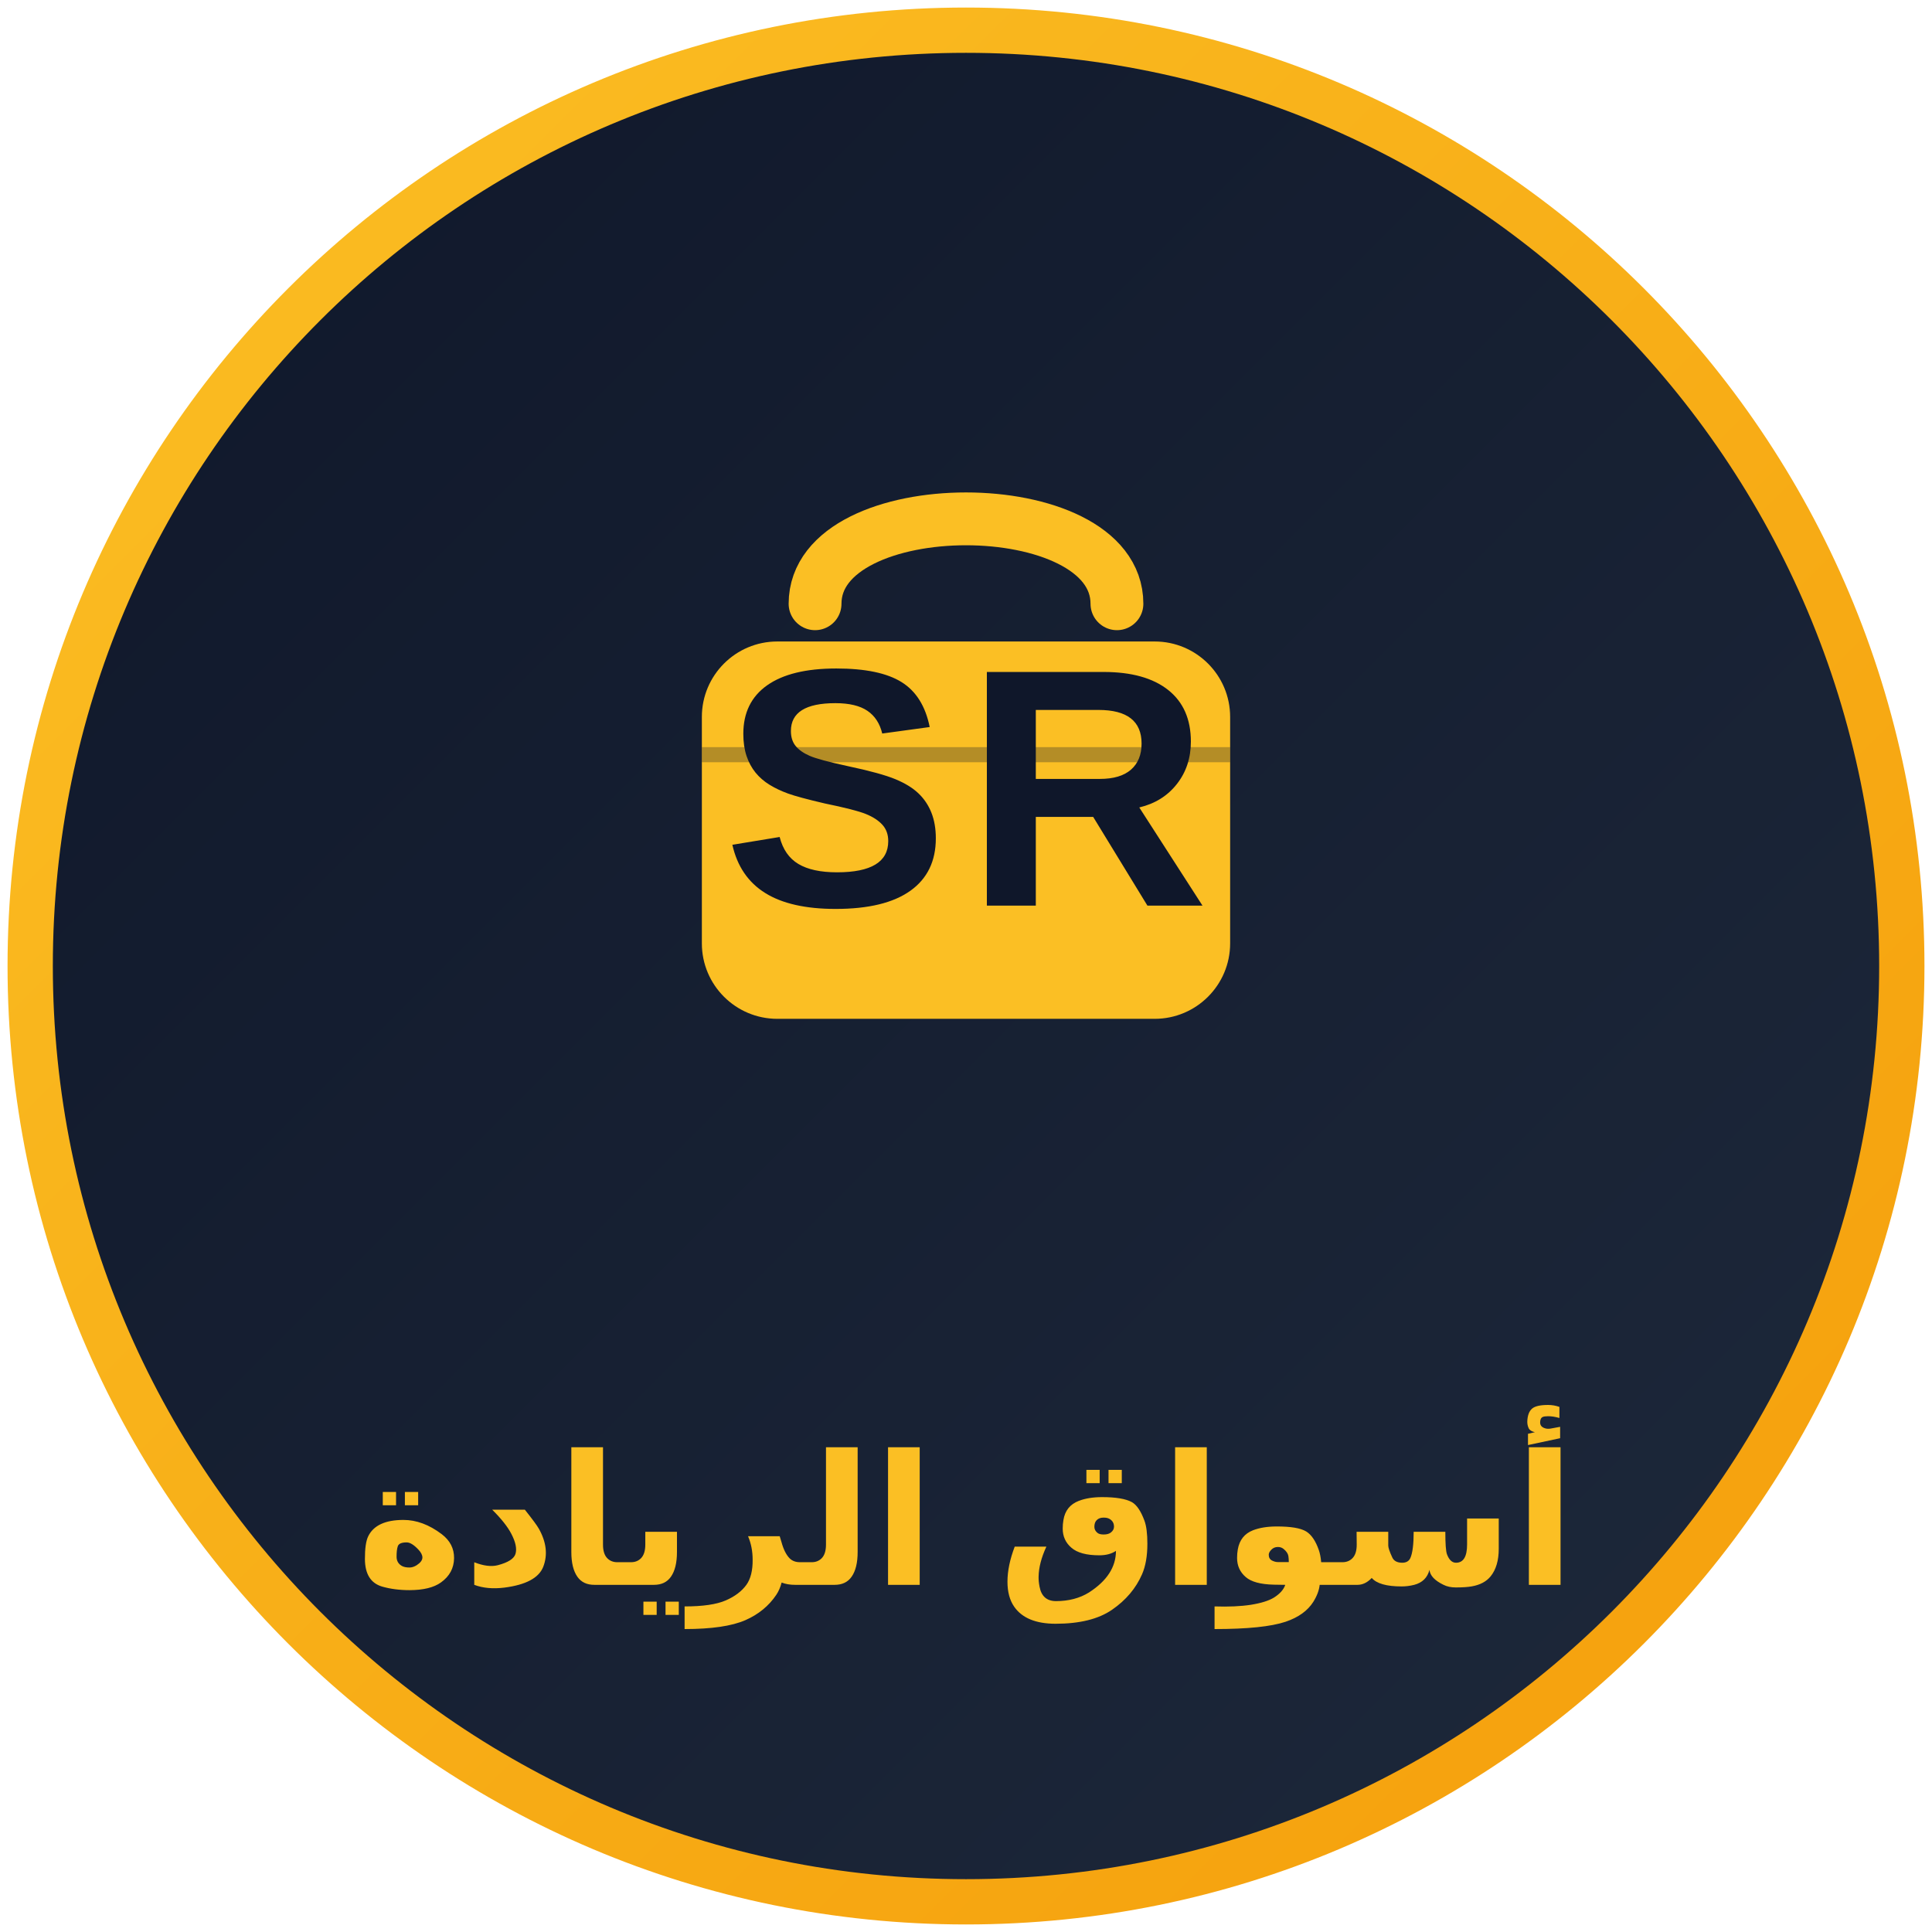
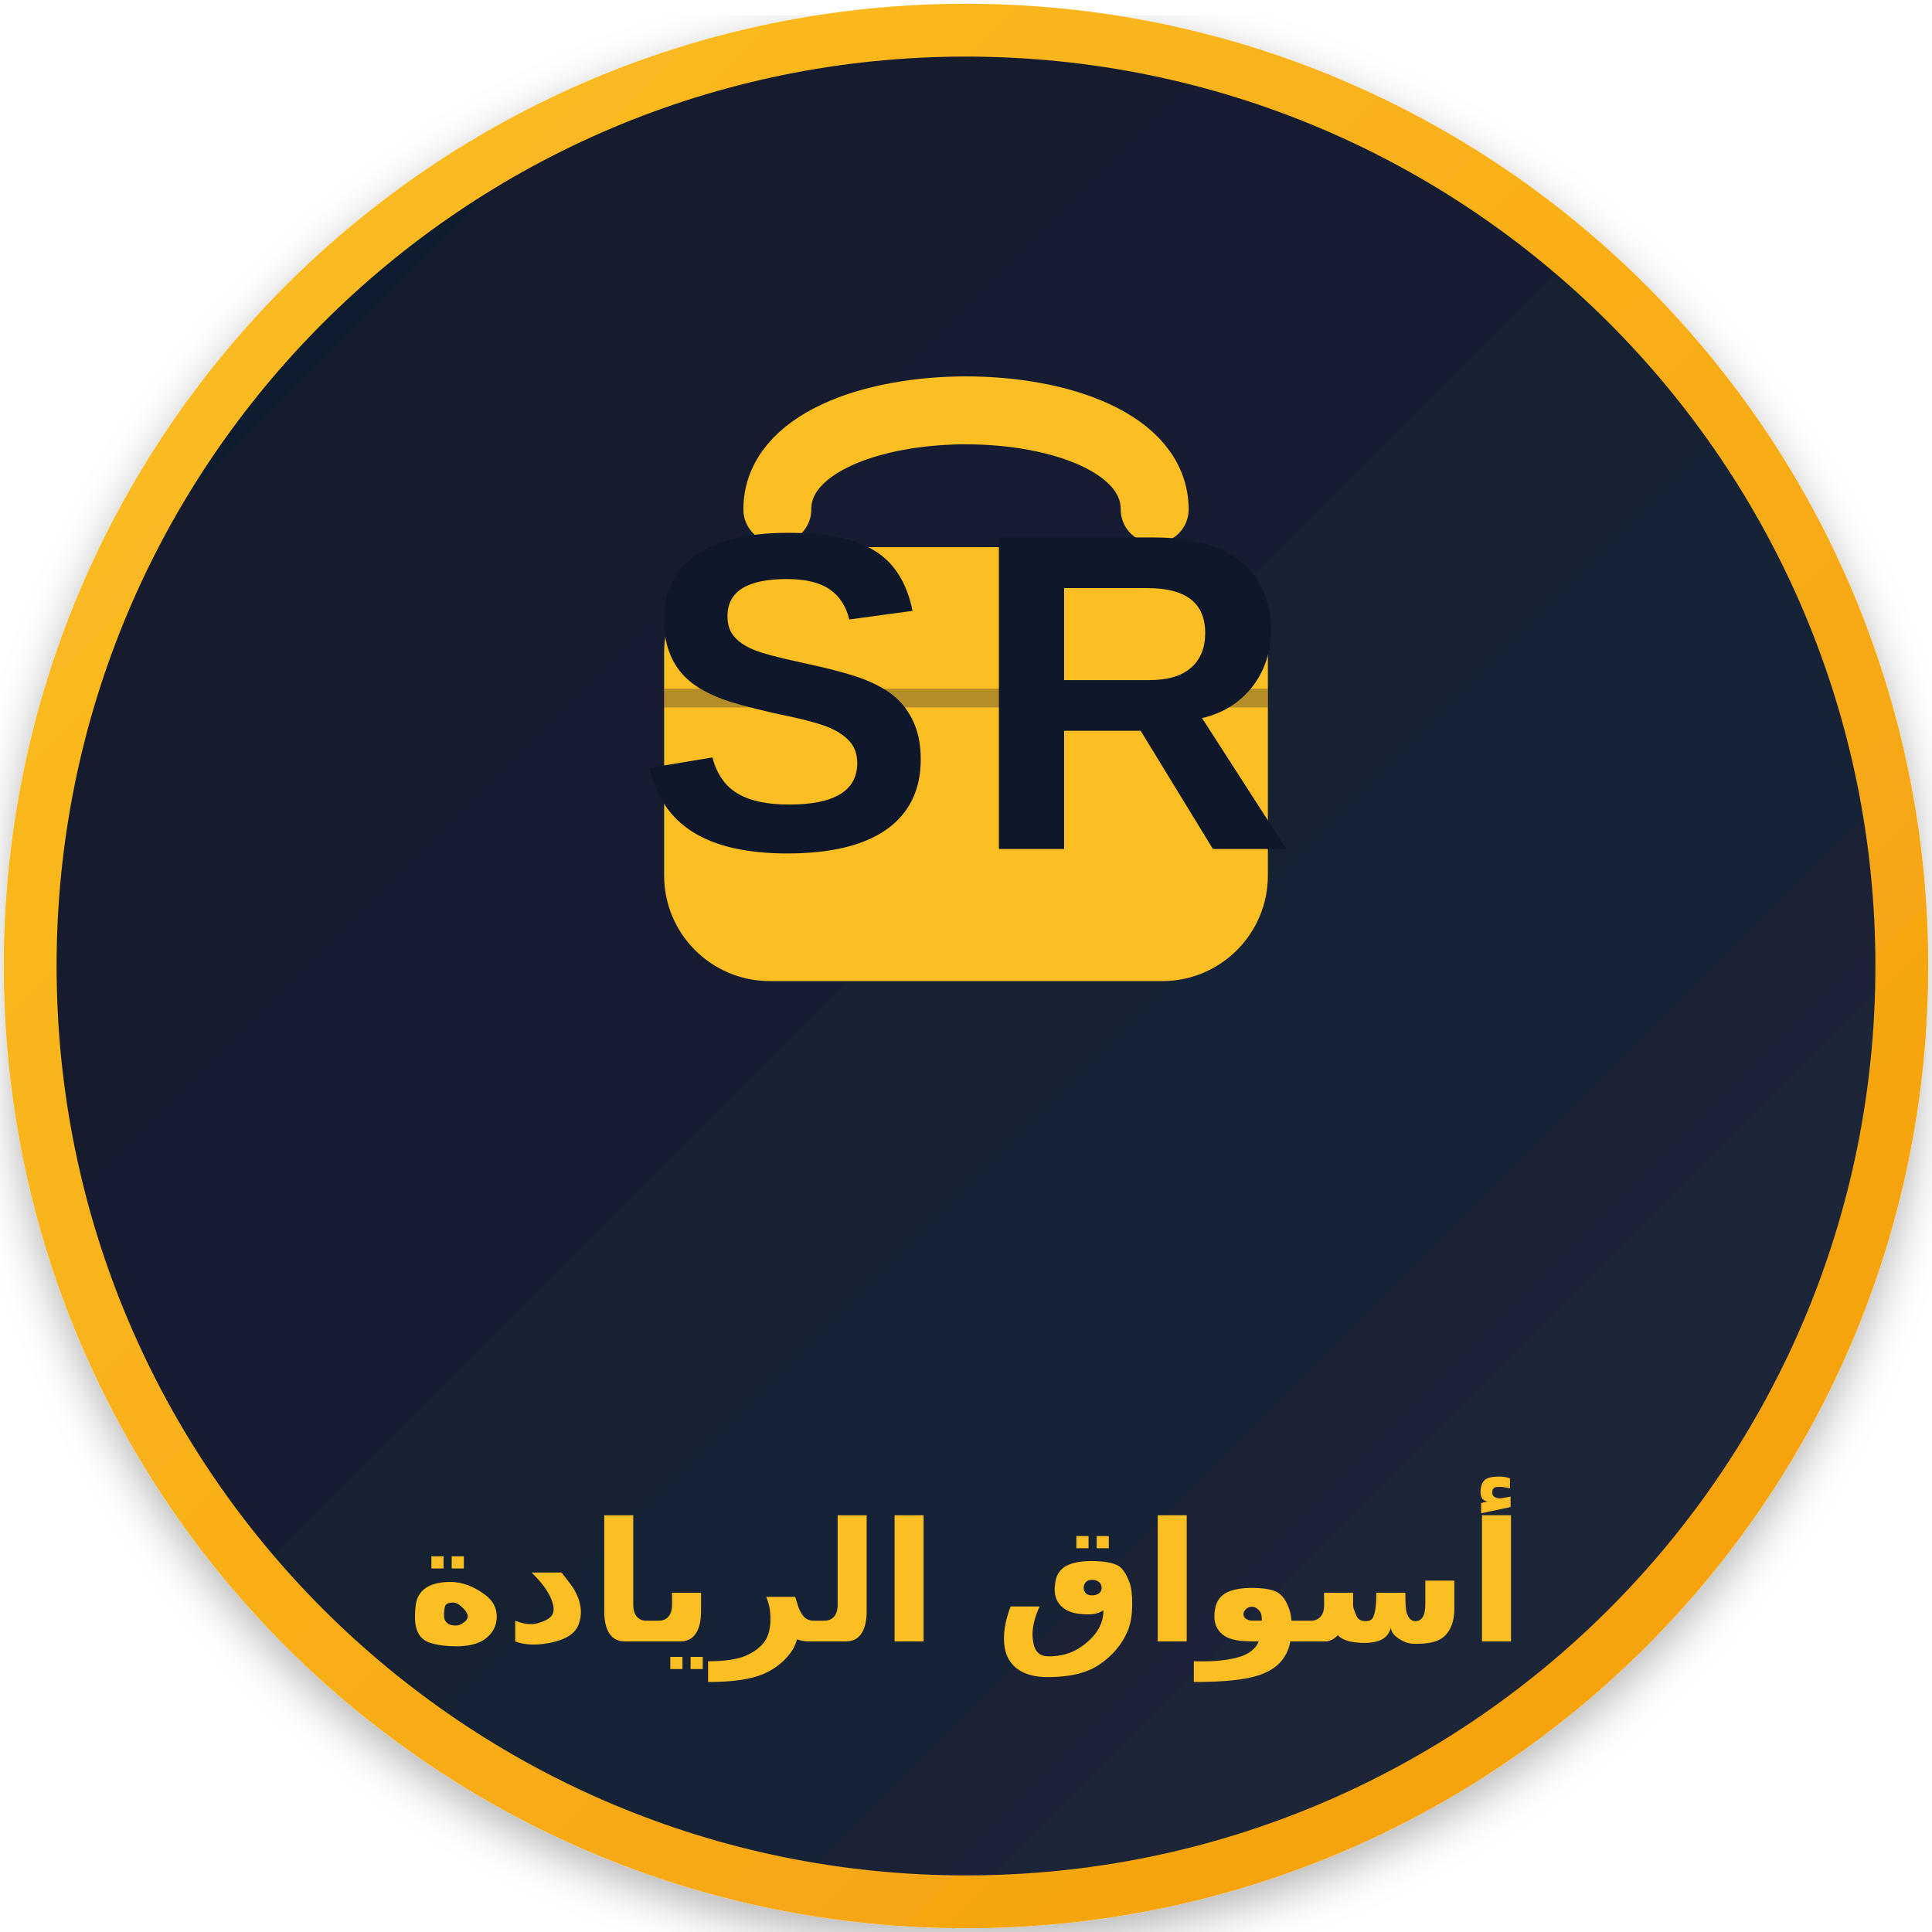
<svg xmlns="http://www.w3.org/2000/svg" viewBox="0 0 512 512" width="512" height="512">
  <defs>
    <linearGradient id="bgGrad" x1="0%" y1="0%" x2="100%" y2="100%">
      <stop offset="0%" style="stop-color:#0f172a;stop-opacity:1" />
      <stop offset="100%" style="stop-color:#1e293b;stop-opacity:1" />
    </linearGradient>
    <linearGradient id="goldGrad" x1="0%" y1="0%" x2="100%" y2="100%">
      <stop offset="0%" style="stop-color:#fbbf24;stop-opacity:1" />
      <stop offset="100%" style="stop-color:#f59e0b;stop-opacity:1" />
    </linearGradient>
+     <filter id="shadow" x="-10%" y="-10%" width="130%" height="130%">
+       <feDropShadow dx="0" dy="4" stdDeviation="6" flood-color="#000" flood-opacity="0.3" />
+     </filter>
  </defs>
-   <circle cx="256" cy="256" r="248" fill="url(#bgGrad)" stroke="url(#goldGrad)" stroke-width="12" />
-   <g transform="translate(256,200)">
-     <path d="M-40,-40 C-40,-70 40,-70 40,-40" fill="none" stroke="#fbbf24" stroke-width="14" stroke-linecap="round" />
-     <rect x="-70" y="-30" width="140" height="100" rx="20" fill="#fbbf24" />
-     <line x1="-70" y1="0" x2="70" y2="0" stroke="#0f172a" stroke-width="4" opacity="0.3" />
+   <circle cx="256" cy="256" r="248" fill="url(#bgGrad)" stroke="url(#goldGrad)" stroke-width="14" filter="url(#shadow)" />
+   <g transform="translate(256, 185)">
+     <path d="M-50,-50 C-50,-85 50,-85 50,-50" fill="none" stroke="#fbbf24" stroke-width="18" stroke-linecap="round" />
+     <rect x="-80" y="-40" width="160" height="115" rx="28" fill="#fbbf24" />
+     <line x1="-80" y1="0" x2="80" y2="0" stroke="#0f172a" stroke-width="5" opacity="0.3" />
  </g>
-   <text x="256" y="240" font-family="Cairo, Arial, sans-serif" font-weight="700" font-size="90" fill="#0f172a" text-anchor="middle" alignment-baseline="middle" letter-spacing="4">SR</text>
-   <text x="256" y="420" font-family="Cairo, Arial, sans-serif" font-weight="600" font-size="48" fill="#fbbf24" text-anchor="middle" alignment-baseline="middle">أسواق الريادة</text>
+   <text x="256" y="225" font-family="Cairo, Arial, sans-serif" font-weight="700" font-size="120" fill="#0f172a" text-anchor="middle" alignment-baseline="middle" letter-spacing="8">SR</text>
+   <text x="256" y="435" font-family="Cairo, Arial, sans-serif" font-weight="600" font-size="44" fill="#fbbf24" text-anchor="middle" alignment-baseline="middle">أسواق الريادة</text>
</svg>
